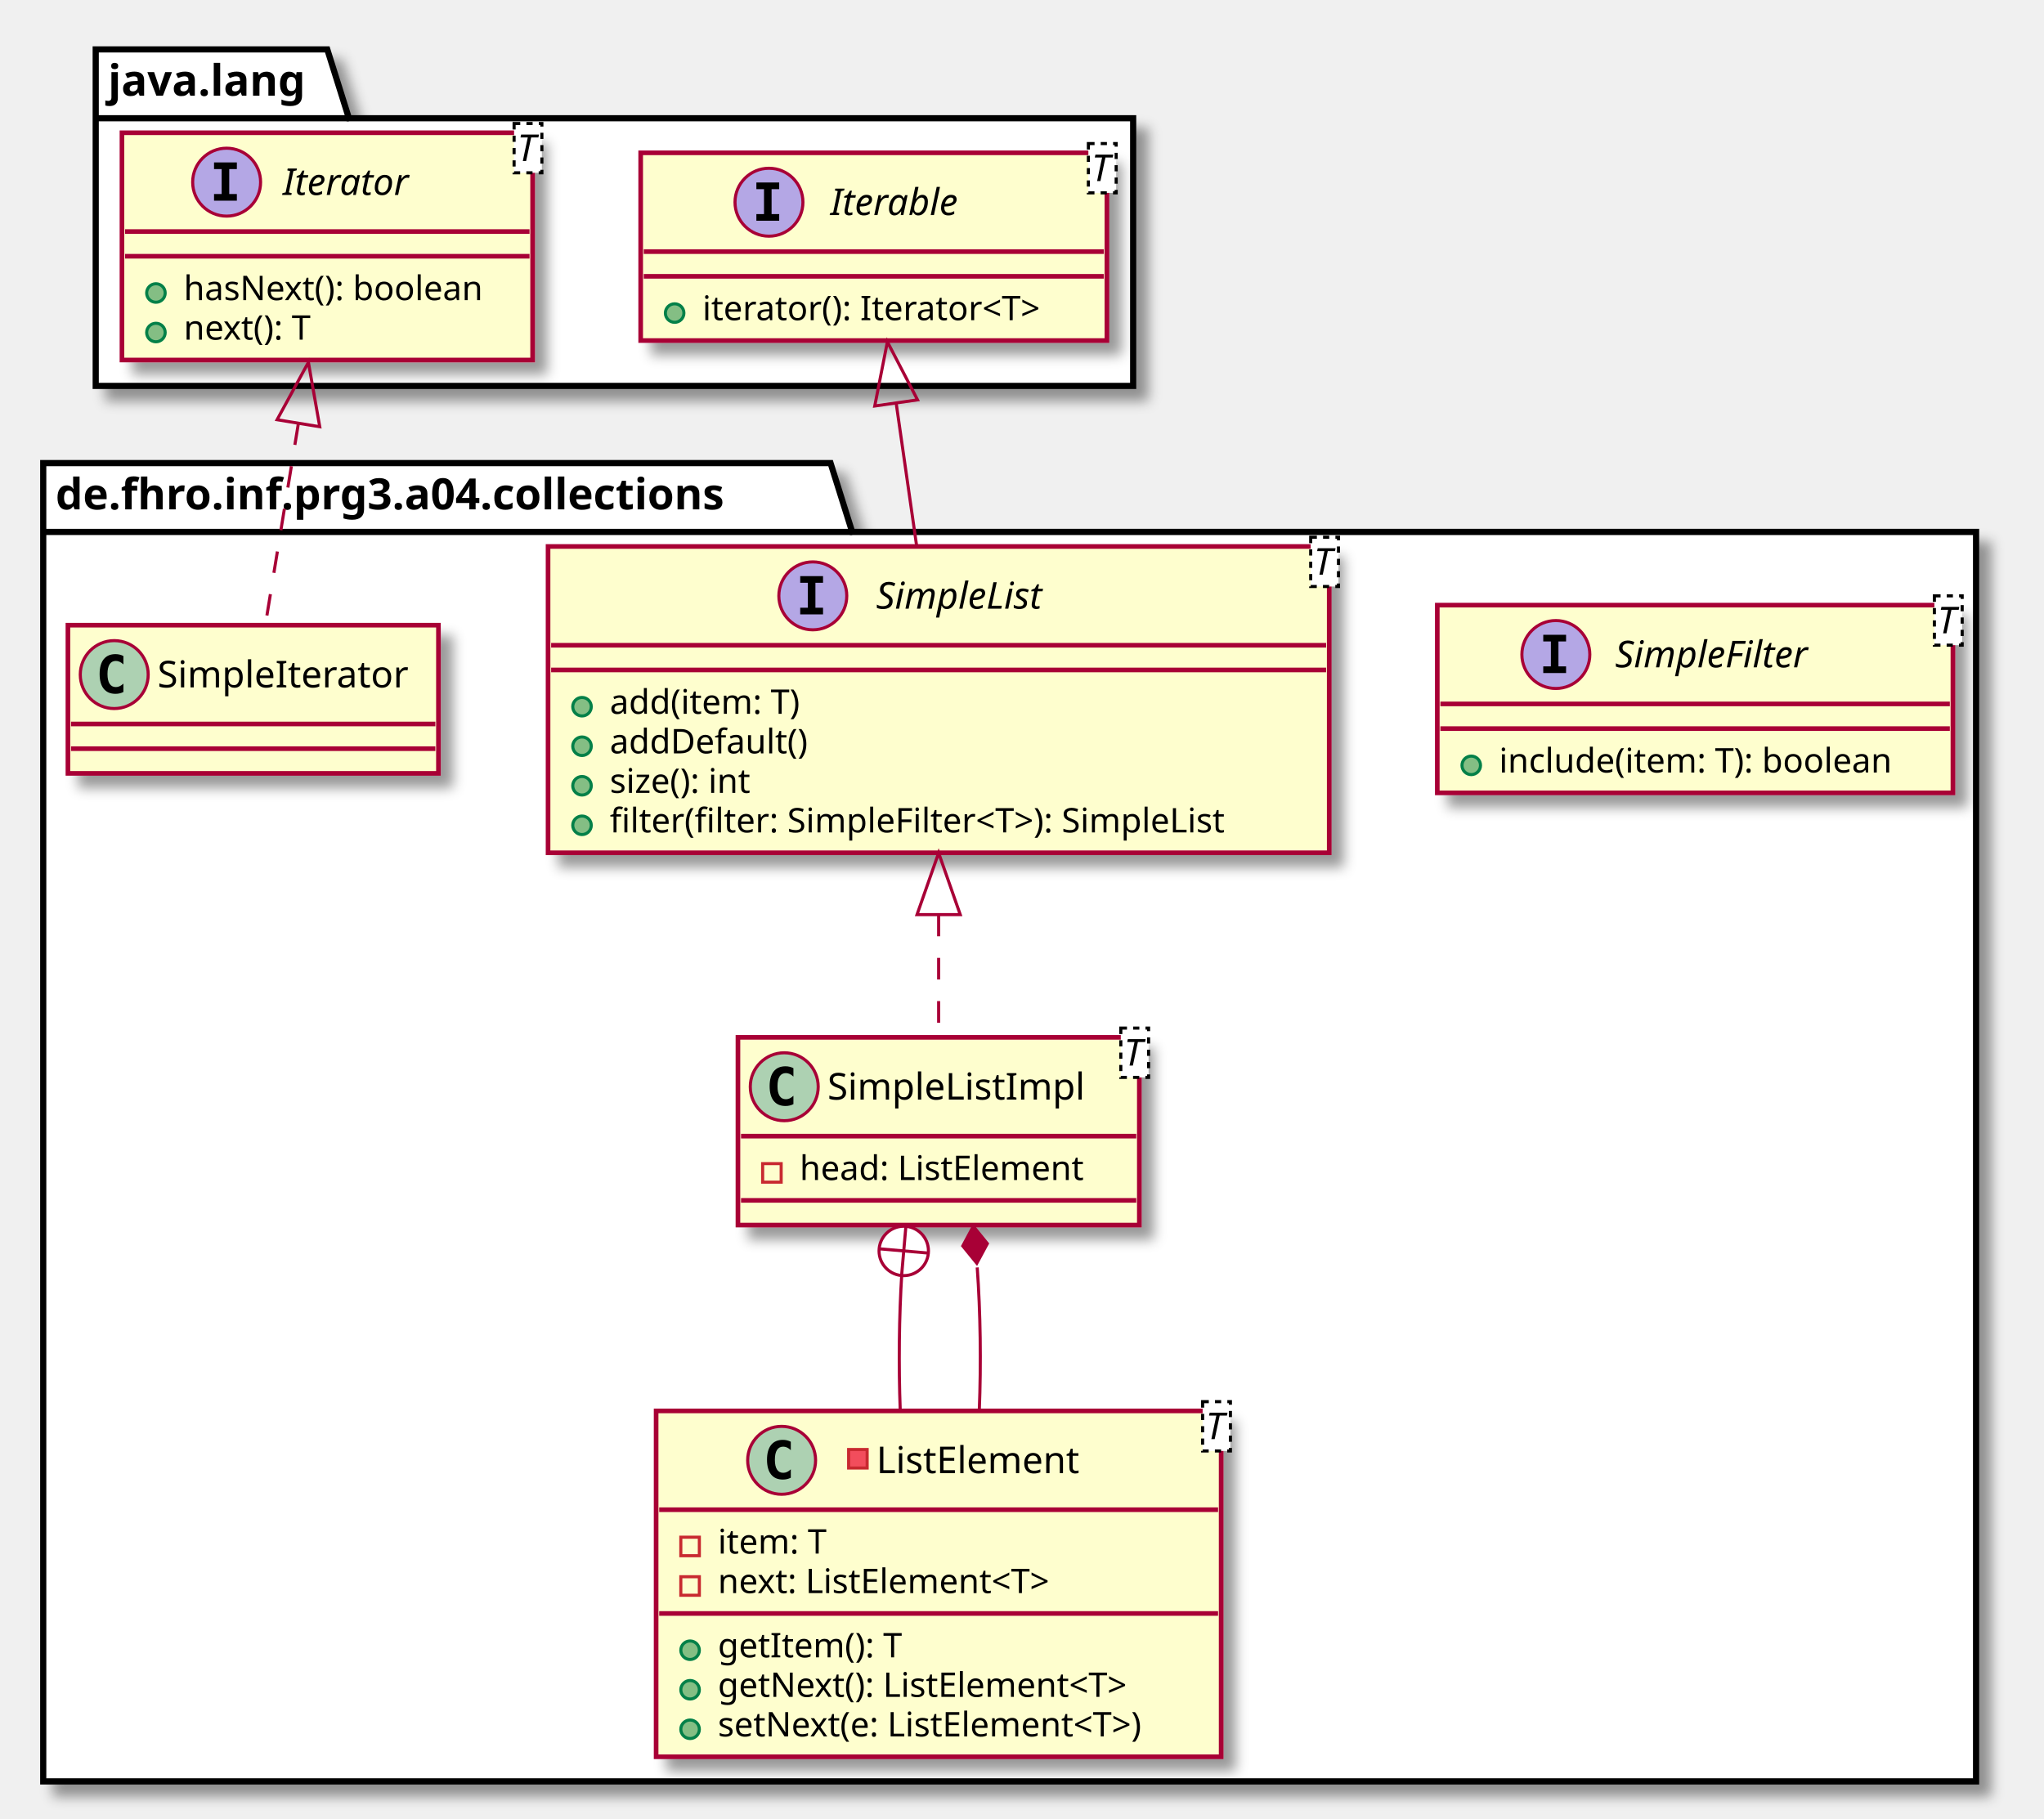
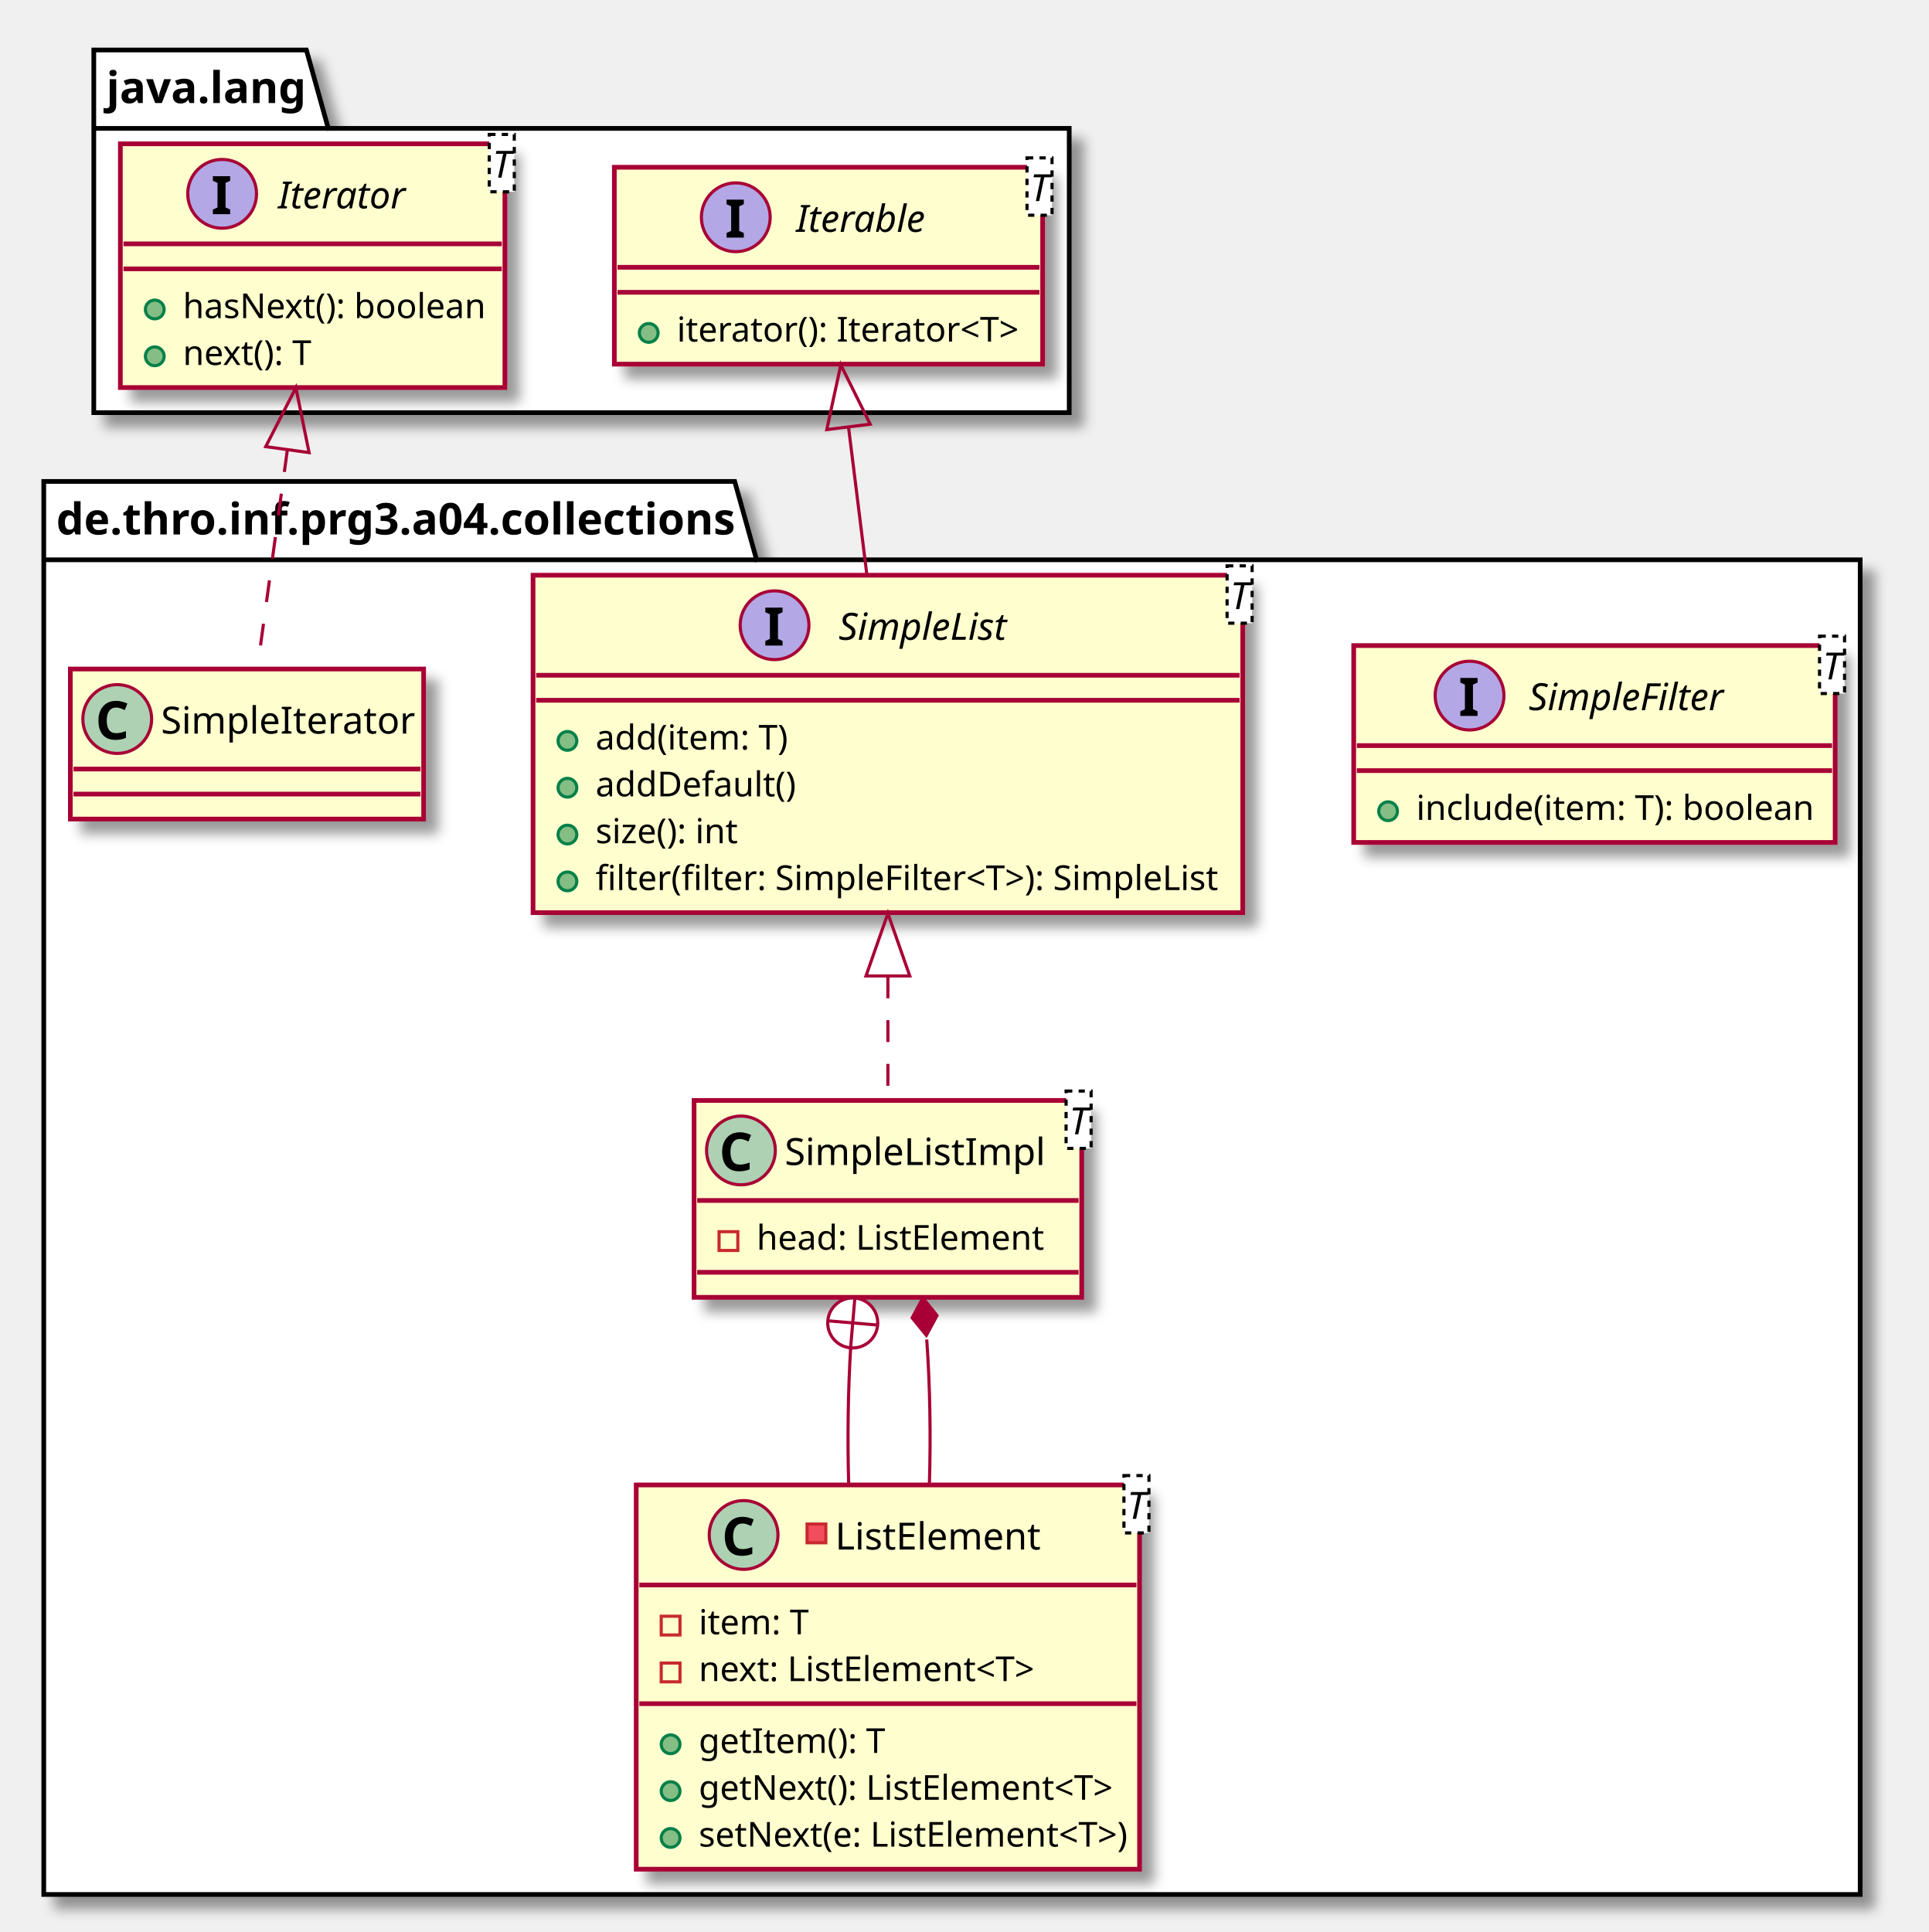
- <svg xmlns="http://www.w3.org/2000/svg" contentScriptType="application/ecmascript" contentStyleType="text/css" height="589px" preserveAspectRatio="none" style="width:662px;height:589px;" version="1.1" viewBox="0 0 662 589" width="662px" zoomAndPan="magnify">
+ <svg xmlns="http://www.w3.org/2000/svg" contentScriptType="application/ecmascript" contentStyleType="text/css" height="618px" preserveAspectRatio="none" style="width:617px;height:618px;" version="1.1" viewBox="0 0 617 618" width="617px" zoomAndPan="magnify">
  <defs>
-     <filter height="300%" id="f1jgfa3gpjq6vl" width="300%" x="-1" y="-1">
+     <filter height="300%" id="f3kp80q90g8u5" width="300%" x="-1" y="-1">
      <feGaussianBlur result="blurOut" stdDeviation="2.0" />
      <feColorMatrix in="blurOut" result="blurOut2" type="matrix" values="0 0 0 0 0 0 0 0 0 0 0 0 0 0 0 0 0 0 .4 0" />
      <feOffset dx="4.0" dy="4.0" in="blurOut2" result="blurOut3" />
      <feBlend in="SourceGraphic" in2="blurOut3" mode="normal" />
    </filter>
  </defs>
  <g>
-     <polygon fill="#FFFFFF" filter="url(#f1jgfa3gpjq6vl)" points="31,16,106,16,113,38.297,367,38.297,367,125,31,125,31,16" style="stroke: #000000; stroke-width: 2.0;" />
-     <line style="stroke: #000000; stroke-width: 2.0;" x1="31" x2="113" y1="38.297" y2="38.297" />
-     <text fill="#000000" font-family="sans-serif" font-size="14" font-weight="bold" lengthAdjust="spacingAndGlyphs" textLength="69" x="35" y="30.995">java.lang</text>
-     <polygon fill="#FFFFFF" filter="url(#f1jgfa3gpjq6vl)" points="14,150,269,150,276,172.297,640,172.297,640,577,14,577,14,150" style="stroke: #000000; stroke-width: 2.0;" />
-     <line style="stroke: #000000; stroke-width: 2.0;" x1="14" x2="276" y1="172.297" y2="172.297" />
-     <text fill="#000000" font-family="sans-serif" font-size="14" font-weight="bold" lengthAdjust="spacingAndGlyphs" textLength="249" x="18" y="164.995">de.fhro.inf.prg3.a04.collections</text>
-     <rect fill="#FEFECE" filter="url(#f1jgfa3gpjq6vl)" height="60.805" id="Iterable" style="stroke: #A80036; stroke-width: 1.5;" width="151" x="207.5" y="49.5" />
-     <ellipse cx="249.05" cy="65.5" fill="#B4A7E5" rx="11" ry="11" style="stroke: #A80036; stroke-width: 1.0;" />
-     <path d="M244.972,61.266 L244.972,59.109 L252.363,59.109 L252.363,61.266 L249.894,61.266 L249.894,69.344 L252.363,69.344 L252.363,71.5 L244.972,71.5 L244.972,69.344 L247.441,69.344 L247.441,61.266 L244.972,61.266 Z " />
-     <text fill="#000000" font-family="sans-serif" font-size="12" font-style="italic" lengthAdjust="spacingAndGlyphs" textLength="49" x="268.95" y="69.654">Iterable</text>
-     <rect fill="#FFFFFF" height="15.969" style="stroke: #000000; stroke-width: 1.0; stroke-dasharray: 2.0,2.0;" width="9" x="352.5" y="46.5" />
-     <text fill="#000000" font-family="sans-serif" font-size="12" font-style="italic" lengthAdjust="spacingAndGlyphs" textLength="7" x="353.5" y="58.639">T</text>
-     <line style="stroke: #A80036; stroke-width: 1.5;" x1="208.5" x2="357.5" y1="81.5" y2="81.5" />
-     <line style="stroke: #A80036; stroke-width: 1.5;" x1="208.5" x2="357.5" y1="89.5" y2="89.5" />
-     <ellipse cx="218.5" cy="101.402" fill="#84BE84" rx="3" ry="3" style="stroke: #038048; stroke-width: 1.0;" />
-     <text fill="#000000" font-family="sans-serif" font-size="11" lengthAdjust="spacingAndGlyphs" textLength="125" x="227.5" y="103.71">iterator(): Iterator&lt;T&gt;</text>
-     <rect fill="#FEFECE" filter="url(#f1jgfa3gpjq6vl)" height="73.609" id="Iterator" style="stroke: #A80036; stroke-width: 1.5;" width="133" x="39.5" y="43" />
-     <ellipse cx="73.4" cy="59" fill="#B4A7E5" rx="11" ry="11" style="stroke: #A80036; stroke-width: 1.0;" />
-     <path d="M69.322,54.766 L69.322,52.609 L76.713,52.609 L76.713,54.766 L74.244,54.766 L74.244,62.844 L76.713,62.844 L76.713,65 L69.322,65 L69.322,62.844 L71.791,62.844 L71.791,54.766 L69.322,54.766 Z " />
-     <text fill="#000000" font-family="sans-serif" font-size="12" font-style="italic" lengthAdjust="spacingAndGlyphs" textLength="48" x="91.6" y="63.154">Iterator</text>
-     <rect fill="#FFFFFF" height="15.969" style="stroke: #000000; stroke-width: 1.0; stroke-dasharray: 2.0,2.0;" width="9" x="166.5" y="40" />
-     <text fill="#000000" font-family="sans-serif" font-size="12" font-style="italic" lengthAdjust="spacingAndGlyphs" textLength="7" x="167.5" y="52.139">T</text>
-     <line style="stroke: #A80036; stroke-width: 1.5;" x1="40.5" x2="171.5" y1="75" y2="75" />
-     <line style="stroke: #A80036; stroke-width: 1.5;" x1="40.5" x2="171.5" y1="83" y2="83" />
-     <ellipse cx="50.5" cy="94.902" fill="#84BE84" rx="3" ry="3" style="stroke: #038048; stroke-width: 1.0;" />
-     <text fill="#000000" font-family="sans-serif" font-size="11" lengthAdjust="spacingAndGlyphs" textLength="107" x="59.5" y="97.21">hasNext(): boolean</text>
-     <ellipse cx="50.5" cy="107.707" fill="#84BE84" rx="3" ry="3" style="stroke: #038048; stroke-width: 1.0;" />
-     <text fill="#000000" font-family="sans-serif" font-size="11" lengthAdjust="spacingAndGlyphs" textLength="47" x="59.5" y="110.015">next(): T</text>
-     <rect fill="#FEFECE" filter="url(#f1jgfa3gpjq6vl)" height="60.805" id="SimpleFilter" style="stroke: #A80036; stroke-width: 1.5;" width="167" x="465.5" y="196" />
-     <ellipse cx="503.9" cy="212" fill="#B4A7E5" rx="11" ry="11" style="stroke: #A80036; stroke-width: 1.0;" />
-     <path d="M499.822,207.766 L499.822,205.609 L507.212,205.609 L507.212,207.766 L504.744,207.766 L504.744,215.844 L507.212,215.844 L507.212,218 L499.822,218 L499.822,215.844 L502.291,215.844 L502.291,207.766 L499.822,207.766 Z " />
-     <text fill="#000000" font-family="sans-serif" font-size="12" font-style="italic" lengthAdjust="spacingAndGlyphs" textLength="72" x="523.1" y="216.154">SimpleFilter</text>
-     <rect fill="#FFFFFF" height="15.969" style="stroke: #000000; stroke-width: 1.0; stroke-dasharray: 2.0,2.0;" width="9" x="626.5" y="193" />
-     <text fill="#000000" font-family="sans-serif" font-size="12" font-style="italic" lengthAdjust="spacingAndGlyphs" textLength="7" x="627.5" y="205.139">T</text>
-     <line style="stroke: #A80036; stroke-width: 1.5;" x1="466.5" x2="631.5" y1="228" y2="228" />
-     <line style="stroke: #A80036; stroke-width: 1.5;" x1="466.5" x2="631.5" y1="236" y2="236" />
-     <ellipse cx="476.5" cy="247.902" fill="#84BE84" rx="3" ry="3" style="stroke: #038048; stroke-width: 1.0;" />
-     <text fill="#000000" font-family="sans-serif" font-size="11" lengthAdjust="spacingAndGlyphs" textLength="141" x="485.5" y="250.21">include(item: T): boolean</text>
-     <rect fill="#FEFECE" filter="url(#f1jgfa3gpjq6vl)" height="99.219" id="SimpleList" style="stroke: #A80036; stroke-width: 1.5;" width="253" x="177.5" y="177" />
-     <ellipse cx="263.25" cy="193" fill="#B4A7E5" rx="11" ry="11" style="stroke: #A80036; stroke-width: 1.0;" />
-     <path d="M259.172,188.766 L259.172,186.609 L266.562,186.609 L266.562,188.766 L264.094,188.766 L264.094,196.844 L266.562,196.844 L266.562,199 L259.172,199 L259.172,196.844 L261.641,196.844 L261.641,188.766 L259.172,188.766 Z " />
-     <text fill="#000000" font-family="sans-serif" font-size="12" font-style="italic" lengthAdjust="spacingAndGlyphs" textLength="62" x="283.75" y="197.154">SimpleList</text>
-     <rect fill="#FFFFFF" height="15.969" style="stroke: #000000; stroke-width: 1.0; stroke-dasharray: 2.0,2.0;" width="9" x="424.5" y="174" />
-     <text fill="#000000" font-family="sans-serif" font-size="12" font-style="italic" lengthAdjust="spacingAndGlyphs" textLength="7" x="425.5" y="186.139">T</text>
-     <line style="stroke: #A80036; stroke-width: 1.5;" x1="178.5" x2="429.5" y1="209" y2="209" />
-     <line style="stroke: #A80036; stroke-width: 1.5;" x1="178.5" x2="429.5" y1="217" y2="217" />
-     <ellipse cx="188.5" cy="228.902" fill="#84BE84" rx="3" ry="3" style="stroke: #038048; stroke-width: 1.0;" />
-     <text fill="#000000" font-family="sans-serif" font-size="11" lengthAdjust="spacingAndGlyphs" textLength="69" x="197.5" y="231.21">add(item: T)</text>
-     <ellipse cx="188.5" cy="241.707" fill="#84BE84" rx="3" ry="3" style="stroke: #038048; stroke-width: 1.0;" />
-     <text fill="#000000" font-family="sans-serif" font-size="11" lengthAdjust="spacingAndGlyphs" textLength="69" x="197.5" y="244.015">addDefault()</text>
-     <ellipse cx="188.5" cy="254.512" fill="#84BE84" rx="3" ry="3" style="stroke: #038048; stroke-width: 1.0;" />
-     <text fill="#000000" font-family="sans-serif" font-size="11" lengthAdjust="spacingAndGlyphs" textLength="52" x="197.5" y="256.82">size(): int</text>
-     <ellipse cx="188.5" cy="267.316" fill="#84BE84" rx="3" ry="3" style="stroke: #038048; stroke-width: 1.0;" />
-     <text fill="#000000" font-family="sans-serif" font-size="11" lengthAdjust="spacingAndGlyphs" textLength="227" x="197.5" y="269.625">filter(filter: SimpleFilter&lt;T&gt;): SimpleList</text>
-     <rect fill="#FEFECE" filter="url(#f1jgfa3gpjq6vl)" height="60.805" id="SimpleListImpl" style="stroke: #A80036; stroke-width: 1.5;" width="130" x="239" y="336" />
-     <ellipse cx="254" cy="352" fill="#ADD1B2" rx="11" ry="11" style="stroke: #A80036; stroke-width: 1.0;" />
-     <path d="M256.969,357.641 Q256.391,357.938 255.75,358.086 Q255.109,358.234 254.406,358.234 Q251.906,358.234 250.586,356.586 Q249.266,354.938 249.266,351.812 Q249.266,348.688 250.586,347.031 Q251.906,345.375 254.406,345.375 Q255.109,345.375 255.758,345.531 Q256.406,345.688 256.969,345.984 L256.969,348.703 Q256.344,348.125 255.75,347.852 Q255.156,347.578 254.531,347.578 Q253.188,347.578 252.5,348.648 Q251.812,349.719 251.812,351.812 Q251.812,353.906 252.5,354.977 Q253.188,356.047 254.531,356.047 Q255.156,356.047 255.75,355.773 Q256.344,355.5 256.969,354.922 L256.969,357.641 Z " />
-     <text fill="#000000" font-family="sans-serif" font-size="12" lengthAdjust="spacingAndGlyphs" textLength="87" x="268" y="356.154">SimpleListImpl</text>
-     <rect fill="#FFFFFF" height="15.969" style="stroke: #000000; stroke-width: 1.0; stroke-dasharray: 2.0,2.0;" width="9" x="363" y="333" />
-     <text fill="#000000" font-family="sans-serif" font-size="12" font-style="italic" lengthAdjust="spacingAndGlyphs" textLength="7" x="364" y="345.139">T</text>
-     <line style="stroke: #A80036; stroke-width: 1.5;" x1="240" x2="368" y1="368" y2="368" />
-     <rect fill="none" height="6" style="stroke: #C82930; stroke-width: 1.0;" width="6" x="247" y="376.902" />
-     <text fill="#000000" font-family="sans-serif" font-size="11" lengthAdjust="spacingAndGlyphs" textLength="102" x="259" y="382.21">head: ListElement</text>
-     <line style="stroke: #A80036; stroke-width: 1.5;" x1="240" x2="368" y1="388.805" y2="388.805" />
-     <rect fill="#FEFECE" filter="url(#f1jgfa3gpjq6vl)" height="48" id="SimpleIterator" style="stroke: #A80036; stroke-width: 1.5;" width="120" x="22" y="202.5" />
-     <ellipse cx="37" cy="218.5" fill="#ADD1B2" rx="11" ry="11" style="stroke: #A80036; stroke-width: 1.0;" />
-     <path d="M39.969,224.141 Q39.391,224.438 38.75,224.586 Q38.109,224.734 37.406,224.734 Q34.906,224.734 33.586,223.086 Q32.266,221.438 32.266,218.312 Q32.266,215.188 33.586,213.531 Q34.906,211.875 37.406,211.875 Q38.109,211.875 38.758,212.031 Q39.406,212.188 39.969,212.484 L39.969,215.203 Q39.344,214.625 38.75,214.352 Q38.156,214.078 37.531,214.078 Q36.188,214.078 35.5,215.148 Q34.812,216.219 34.812,218.312 Q34.812,220.406 35.5,221.477 Q36.188,222.547 37.531,222.547 Q38.156,222.547 38.75,222.273 Q39.344,222 39.969,221.422 L39.969,224.141 Z " />
-     <text fill="#000000" font-family="sans-serif" font-size="12" lengthAdjust="spacingAndGlyphs" textLength="88" x="51" y="222.654">SimpleIterator</text>
-     <line style="stroke: #A80036; stroke-width: 1.5;" x1="23" x2="141" y1="234.5" y2="234.5" />
-     <line style="stroke: #A80036; stroke-width: 1.5;" x1="23" x2="141" y1="242.5" y2="242.5" />
-     <rect fill="#FEFECE" filter="url(#f1jgfa3gpjq6vl)" height="112.023" id="ListElement" style="stroke: #A80036; stroke-width: 1.5;" width="183" x="212.5" y="457" />
-     <ellipse cx="253.15" cy="473" fill="#ADD1B2" rx="11" ry="11" style="stroke: #A80036; stroke-width: 1.0;" />
-     <path d="M256.119,478.641 Q255.541,478.938 254.9,479.086 Q254.259,479.234 253.556,479.234 Q251.056,479.234 249.736,477.586 Q248.416,475.938 248.416,472.812 Q248.416,469.688 249.736,468.031 Q251.056,466.375 253.556,466.375 Q254.259,466.375 254.908,466.531 Q255.556,466.688 256.119,466.984 L256.119,469.703 Q255.494,469.125 254.9,468.852 Q254.306,468.578 253.681,468.578 Q252.338,468.578 251.65,469.648 Q250.963,470.719 250.963,472.812 Q250.963,474.906 251.65,475.977 Q252.338,477.047 253.681,477.047 Q254.306,477.047 254.9,476.773 Q255.494,476.5 256.119,475.922 L256.119,478.641 Z " />
-     <rect fill="#F24D5C" height="6" style="stroke: #C82930; stroke-width: 1.0;" width="6" x="274.85" y="469.5" />
-     <text fill="#000000" font-family="sans-serif" font-size="12" lengthAdjust="spacingAndGlyphs" textLength="72" x="283.85" y="477.154">ListElement</text>
-     <rect fill="#FFFFFF" height="15.969" style="stroke: #000000; stroke-width: 1.0; stroke-dasharray: 2.0,2.0;" width="9" x="389.5" y="454" />
-     <text fill="#000000" font-family="sans-serif" font-size="12" font-style="italic" lengthAdjust="spacingAndGlyphs" textLength="7" x="390.5" y="466.139">T</text>
-     <line style="stroke: #A80036; stroke-width: 1.5;" x1="213.5" x2="394.5" y1="489" y2="489" />
-     <rect fill="none" height="6" style="stroke: #C82930; stroke-width: 1.0;" width="6" x="220.5" y="497.902" />
-     <text fill="#000000" font-family="sans-serif" font-size="11" lengthAdjust="spacingAndGlyphs" textLength="40" x="232.5" y="503.21">item: T</text>
-     <rect fill="none" height="6" style="stroke: #C82930; stroke-width: 1.0;" width="6" x="220.5" y="510.707" />
-     <text fill="#000000" font-family="sans-serif" font-size="11" lengthAdjust="spacingAndGlyphs" textLength="123" x="232.5" y="516.015">next: ListElement&lt;T&gt;</text>
-     <line style="stroke: #A80036; stroke-width: 1.5;" x1="213.5" x2="394.5" y1="522.609" y2="522.609" />
-     <ellipse cx="223.5" cy="534.512" fill="#84BE84" rx="3" ry="3" style="stroke: #038048; stroke-width: 1.0;" />
-     <text fill="#000000" font-family="sans-serif" font-size="11" lengthAdjust="spacingAndGlyphs" textLength="66" x="232.5" y="536.82">getItem(): T</text>
-     <ellipse cx="223.5" cy="547.316" fill="#84BE84" rx="3" ry="3" style="stroke: #038048; stroke-width: 1.0;" />
-     <text fill="#000000" font-family="sans-serif" font-size="11" lengthAdjust="spacingAndGlyphs" textLength="150" x="232.5" y="549.625">getNext(): ListElement&lt;T&gt;</text>
-     <ellipse cx="223.5" cy="560.121" fill="#84BE84" rx="3" ry="3" style="stroke: #038048; stroke-width: 1.0;" />
-     <text fill="#000000" font-family="sans-serif" font-size="11" lengthAdjust="spacingAndGlyphs" textLength="157" x="232.5" y="562.429">setNext(e: ListElement&lt;T&gt;)</text>
-     <path d="M290.256,130.619 C292.399,145.568 294.742,161.912 296.876,176.803 " fill="none" id="Iterable-SimpleList" style="stroke: #A80036; stroke-width: 1.0;" />
-     <polygon fill="none" points="283.311,131.502,287.402,110.711,297.169,129.516,283.311,131.502" style="stroke: #A80036; stroke-width: 1.0;" />
-     <path d="M304,296.262 C304,310.096 304,323.943 304,335.641 " fill="none" id="SimpleList-SimpleListImpl" style="stroke: #A80036; stroke-width: 1.0; stroke-dasharray: 7.0,7.0;" />
-     <polygon fill="none" points="297,296.253,304,276.253,311,296.253,297,296.253" style="stroke: #A80036; stroke-width: 1.0;" />
-     <path d="M96.632,137.187 C92.939,159.729 88.896,184.405 85.998,202.096 " fill="none" id="Iterator-SimpleIterator" style="stroke: #A80036; stroke-width: 1.0; stroke-dasharray: 7.0,7.0;" />
-     <polygon fill="none" points="89.74,135.952,99.882,117.347,103.556,138.216,89.74,135.952" style="stroke: #A80036; stroke-width: 1.0;" />
-     <path d="M292.079,412.337 C291.186,426.453 291.014,442.157 291.565,456.881 " fill="none" id="SimpleListImpl-ListElement" style="stroke: #A80036; stroke-width: 1.0;" />
-     <ellipse cx="292.702" cy="405.181" fill="#FFFFFF" rx="8" ry="8" style="stroke: #A80036; stroke-width: 1.0;" />
-     <line style="stroke: #A80036; stroke-width: 1.0;" x1="292.008" x2="293.395" y1="413.151" y2="397.211" />
-     <line style="stroke: #A80036; stroke-width: 1.0;" x1="284.732" x2="300.671" y1="404.488" y2="405.874" />
-     <path d="M317.166,456.881 C317.775,441.523 317.551,425.101 316.496,410.525 " fill="none" id="ListElement-SimpleListImpl" style="stroke: #A80036; stroke-width: 1.0;" />
-     <polygon fill="#A80036" points="315.229,397.211,311.815,403.563,316.366,409.157,319.779,402.805,315.229,397.211" style="stroke: #A80036; stroke-width: 1.0;" />
+     <polygon fill="#FFFFFF" filter="url(#f3kp80q90g8u5)" points="30,16,98,16,105,41.068,342,41.068,342,132,30,132,30,16" style="stroke: #000000; stroke-width: 1.5;" />
+     <line style="stroke: #000000; stroke-width: 1.5;" x1="30" x2="105" y1="41.068" y2="41.068" />
+     <text fill="#000000" font-family="sans-serif" font-size="14" font-weight="bold" lengthAdjust="spacingAndGlyphs" textLength="62" x="34" y="32.966">java.lang</text>
+     <polygon fill="#FFFFFF" filter="url(#f3kp80q90g8u5)" points="14,154,235,154,242,179.068,595,179.068,595,606,14,606,14,154" style="stroke: #000000; stroke-width: 1.5;" />
+     <line style="stroke: #000000; stroke-width: 1.5;" x1="14" x2="242" y1="179.068" y2="179.068" />
+     <text fill="#000000" font-family="sans-serif" font-size="14" font-weight="bold" lengthAdjust="spacingAndGlyphs" textLength="215" x="18" y="170.966">de.thro.inf.prg3.a04.collections</text>
+     <rect fill="#FEFECE" filter="url(#f3kp80q90g8u5)" height="62.982" id="Iterable" style="stroke: #A80036; stroke-width: 1.5;" width="137" x="196.5" y="53.5" />
+     <ellipse cx="235.35" cy="69.5" fill="#B4A7E5" rx="11" ry="11" style="stroke: #A80036; stroke-width: 1.0;" />
+     <path d="M237.912,76 L232.397,76 L232.397,74.531 L233.866,73.859 L233.866,66 L232.397,65.328 L232.397,63.859 L237.912,63.859 L237.912,65.328 L236.444,66 L236.444,73.859 L237.912,74.531 L237.912,76 Z " />
+     <text fill="#000000" font-family="sans-serif" font-size="12" font-style="italic" lengthAdjust="spacingAndGlyphs" textLength="42" x="254.65" y="74.156">Iterable</text>
+     <rect fill="#FFFFFF" height="18.344" style="stroke: #000000; stroke-width: 1.0; stroke-dasharray: 2.0,2.0;" width="8" x="328.5" y="50.5" />
+     <text fill="#000000" font-family="sans-serif" font-size="12" font-style="italic" lengthAdjust="spacingAndGlyphs" textLength="6" x="329.5" y="64.328">T</text>
+     <line style="stroke: #A80036; stroke-width: 1.5;" x1="197.5" x2="332.5" y1="85.5" y2="85.5" />
+     <line style="stroke: #A80036; stroke-width: 1.5;" x1="197.5" x2="332.5" y1="93.5" y2="93.5" />
+     <ellipse cx="207.5" cy="106.491" fill="#84BE84" rx="3" ry="3" style="stroke: #038048; stroke-width: 1.0;" />
+     <text fill="#000000" font-family="sans-serif" font-size="11" lengthAdjust="spacingAndGlyphs" textLength="111" x="216.5" y="109.259">iterator(): Iterator&lt;T&gt;</text>
+     <rect fill="#FEFECE" filter="url(#f3kp80q90g8u5)" height="77.964" id="Iterator" style="stroke: #A80036; stroke-width: 1.5;" width="123" x="38.5" y="46" />
+     <ellipse cx="71.05" cy="62" fill="#B4A7E5" rx="11" ry="11" style="stroke: #A80036; stroke-width: 1.0;" />
+     <path d="M73.612,68.5 L68.097,68.5 L68.097,67.031 L69.566,66.359 L69.566,58.5 L68.097,57.828 L68.097,56.359 L73.612,56.359 L73.612,57.828 L72.144,58.5 L72.144,66.359 L73.612,67.031 L73.612,68.5 Z " />
+     <text fill="#000000" font-family="sans-serif" font-size="12" font-style="italic" lengthAdjust="spacingAndGlyphs" textLength="42" x="88.95" y="66.656">Iterator</text>
+     <rect fill="#FFFFFF" height="18.344" style="stroke: #000000; stroke-width: 1.0; stroke-dasharray: 2.0,2.0;" width="8" x="156.5" y="43" />
+     <text fill="#000000" font-family="sans-serif" font-size="12" font-style="italic" lengthAdjust="spacingAndGlyphs" textLength="6" x="157.5" y="56.828">T</text>
+     <line style="stroke: #A80036; stroke-width: 1.5;" x1="39.5" x2="160.5" y1="78" y2="78" />
+     <line style="stroke: #A80036; stroke-width: 1.5;" x1="39.5" x2="160.5" y1="86" y2="86" />
+     <ellipse cx="49.5" cy="98.991" fill="#84BE84" rx="3" ry="3" style="stroke: #038048; stroke-width: 1.0;" />
+     <text fill="#000000" font-family="sans-serif" font-size="11" lengthAdjust="spacingAndGlyphs" textLength="97" x="58.5" y="101.759">hasNext(): boolean</text>
+     <ellipse cx="49.5" cy="113.973" fill="#84BE84" rx="3" ry="3" style="stroke: #038048; stroke-width: 1.0;" />
+     <text fill="#000000" font-family="sans-serif" font-size="11" lengthAdjust="spacingAndGlyphs" textLength="41" x="58.5" y="116.741">next(): T</text>
+     <rect fill="#FEFECE" filter="url(#f3kp80q90g8u5)" height="62.982" id="SimpleFilter" style="stroke: #A80036; stroke-width: 1.5;" width="154" x="433" y="206.5" />
+     <ellipse cx="470.05" cy="222.5" fill="#B4A7E5" rx="11" ry="11" style="stroke: #A80036; stroke-width: 1.0;" />
+     <path d="M472.613,229 L467.097,229 L467.097,227.531 L468.566,226.859 L468.566,219 L467.097,218.328 L467.097,216.859 L472.613,216.859 L472.613,218.328 L471.144,219 L471.144,226.859 L472.613,227.531 L472.613,229 Z " />
+     <text fill="#000000" font-family="sans-serif" font-size="12" font-style="italic" lengthAdjust="spacingAndGlyphs" textLength="63" x="488.95" y="227.156">SimpleFilter</text>
+     <rect fill="#FFFFFF" height="18.344" style="stroke: #000000; stroke-width: 1.0; stroke-dasharray: 2.0,2.0;" width="8" x="582" y="203.5" />
+     <text fill="#000000" font-family="sans-serif" font-size="12" font-style="italic" lengthAdjust="spacingAndGlyphs" textLength="6" x="583" y="217.328">T</text>
+     <line style="stroke: #A80036; stroke-width: 1.5;" x1="434" x2="586" y1="238.5" y2="238.5" />
+     <line style="stroke: #A80036; stroke-width: 1.5;" x1="434" x2="586" y1="246.5" y2="246.5" />
+     <ellipse cx="444" cy="259.491" fill="#84BE84" rx="3" ry="3" style="stroke: #038048; stroke-width: 1.0;" />
+     <text fill="#000000" font-family="sans-serif" font-size="11" lengthAdjust="spacingAndGlyphs" textLength="128" x="453" y="262.259">include(item: T): boolean</text>
+     <rect fill="#FEFECE" filter="url(#f3kp80q90g8u5)" height="107.928" id="SimpleList" style="stroke: #A80036; stroke-width: 1.5;" width="227" x="170.5" y="184" />
+     <ellipse cx="247.75" cy="200" fill="#B4A7E5" rx="11" ry="11" style="stroke: #A80036; stroke-width: 1.0;" />
+     <path d="M250.312,206.5 L244.797,206.5 L244.797,205.031 L246.266,204.359 L246.266,196.5 L244.797,195.828 L244.797,194.359 L250.312,194.359 L250.312,195.828 L248.844,196.5 L248.844,204.359 L250.312,205.031 L250.312,206.5 Z " />
+     <text fill="#000000" font-family="sans-serif" font-size="12" font-style="italic" lengthAdjust="spacingAndGlyphs" textLength="54" x="268.25" y="204.656">SimpleList</text>
+     <rect fill="#FFFFFF" height="18.344" style="stroke: #000000; stroke-width: 1.0; stroke-dasharray: 2.0,2.0;" width="8" x="392.5" y="181" />
+     <text fill="#000000" font-family="sans-serif" font-size="12" font-style="italic" lengthAdjust="spacingAndGlyphs" textLength="6" x="393.5" y="194.828">T</text>
+     <line style="stroke: #A80036; stroke-width: 1.5;" x1="171.5" x2="396.5" y1="216" y2="216" />
+     <line style="stroke: #A80036; stroke-width: 1.5;" x1="171.5" x2="396.5" y1="224" y2="224" />
+     <ellipse cx="181.5" cy="236.991" fill="#84BE84" rx="3" ry="3" style="stroke: #038048; stroke-width: 1.0;" />
+     <text fill="#000000" font-family="sans-serif" font-size="11" lengthAdjust="spacingAndGlyphs" textLength="61" x="190.5" y="239.759">add(item: T)</text>
+     <ellipse cx="181.5" cy="251.973" fill="#84BE84" rx="3" ry="3" style="stroke: #038048; stroke-width: 1.0;" />
+     <text fill="#000000" font-family="sans-serif" font-size="11" lengthAdjust="spacingAndGlyphs" textLength="64" x="190.5" y="254.741">addDefault()</text>
+     <ellipse cx="181.5" cy="266.955" fill="#84BE84" rx="3" ry="3" style="stroke: #038048; stroke-width: 1.0;" />
+     <text fill="#000000" font-family="sans-serif" font-size="11" lengthAdjust="spacingAndGlyphs" textLength="45" x="190.5" y="269.723">size(): int</text>
+     <ellipse cx="181.5" cy="281.937" fill="#84BE84" rx="3" ry="3" style="stroke: #038048; stroke-width: 1.0;" />
+     <text fill="#000000" font-family="sans-serif" font-size="11" lengthAdjust="spacingAndGlyphs" textLength="201" x="190.5" y="284.705">filter(filter: SimpleFilter&lt;T&gt;): SimpleList</text>
+     <rect fill="#FEFECE" filter="url(#f3kp80q90g8u5)" height="62.982" id="SimpleListImpl" style="stroke: #A80036; stroke-width: 1.5;" width="124" x="222" y="352" />
+     <ellipse cx="237" cy="368" fill="#ADD1B2" rx="11" ry="11" style="stroke: #A80036; stroke-width: 1.0;" />
+     <path d="M236.688,364.328 Q235.203,364.328 234.422,365.438 Q233.641,366.547 233.641,368.469 Q233.641,370.406 234.359,371.469 Q235.078,372.531 236.688,372.531 Q237.406,372.531 238.156,372.359 Q238.906,372.188 239.781,371.875 L239.781,374.047 Q238.969,374.359 238.188,374.516 Q237.406,374.672 236.438,374.672 Q234.562,374.672 233.352,373.898 Q232.141,373.125 231.562,371.719 Q230.984,370.312 230.984,368.453 Q230.984,366.609 231.648,365.203 Q232.312,363.797 233.578,362.992 Q234.844,362.188 236.688,362.188 Q237.578,362.188 238.492,362.422 Q239.406,362.656 240.234,363.047 L239.406,365.141 Q238.719,364.812 238.031,364.57 Q237.344,364.328 236.688,364.328 Z " />
+     <text fill="#000000" font-family="sans-serif" font-size="12" lengthAdjust="spacingAndGlyphs" textLength="82" x="251" y="372.656">SimpleListImpl</text>
+     <rect fill="#FFFFFF" height="18.344" style="stroke: #000000; stroke-width: 1.0; stroke-dasharray: 2.0,2.0;" width="8" x="341" y="349" />
+     <text fill="#000000" font-family="sans-serif" font-size="12" font-style="italic" lengthAdjust="spacingAndGlyphs" textLength="6" x="342" y="362.828">T</text>
+     <line style="stroke: #A80036; stroke-width: 1.5;" x1="223" x2="345" y1="384" y2="384" />
+     <rect fill="none" height="6" style="stroke: #C82930; stroke-width: 1.0;" width="6" x="230" y="393.991" />
+     <text fill="#000000" font-family="sans-serif" font-size="11" lengthAdjust="spacingAndGlyphs" textLength="92" x="242" y="399.759">head: ListElement</text>
+     <line style="stroke: #A80036; stroke-width: 1.5;" x1="223" x2="345" y1="406.982" y2="406.982" />
+     <rect fill="#FEFECE" filter="url(#f3kp80q90g8u5)" height="48" id="SimpleIterator" style="stroke: #A80036; stroke-width: 1.5;" width="113" x="22.5" y="214" />
+     <ellipse cx="37.5" cy="230" fill="#ADD1B2" rx="11" ry="11" style="stroke: #A80036; stroke-width: 1.0;" />
+     <path d="M37.188,226.328 Q35.703,226.328 34.922,227.438 Q34.141,228.547 34.141,230.469 Q34.141,232.406 34.859,233.469 Q35.578,234.531 37.188,234.531 Q37.906,234.531 38.656,234.359 Q39.406,234.188 40.281,233.875 L40.281,236.047 Q39.469,236.359 38.688,236.516 Q37.906,236.672 36.938,236.672 Q35.062,236.672 33.852,235.898 Q32.641,235.125 32.062,233.719 Q31.484,232.312 31.484,230.453 Q31.484,228.609 32.148,227.203 Q32.812,225.797 34.078,224.992 Q35.344,224.188 37.188,224.188 Q38.078,224.188 38.992,224.422 Q39.906,224.656 40.734,225.047 L39.906,227.141 Q39.219,226.812 38.531,226.57 Q37.844,226.328 37.188,226.328 Z " />
+     <text fill="#000000" font-family="sans-serif" font-size="12" lengthAdjust="spacingAndGlyphs" textLength="81" x="51.5" y="234.656">SimpleIterator</text>
+     <line style="stroke: #A80036; stroke-width: 1.5;" x1="23.5" x2="134.5" y1="246" y2="246" />
+     <line style="stroke: #A80036; stroke-width: 1.5;" x1="23.5" x2="134.5" y1="254" y2="254" />
+     <rect fill="#FEFECE" filter="url(#f3kp80q90g8u5)" height="122.909" id="ListElement" style="stroke: #A80036; stroke-width: 1.5;" width="161" x="203.5" y="475" />
+     <ellipse cx="237.85" cy="491" fill="#ADD1B2" rx="11" ry="11" style="stroke: #A80036; stroke-width: 1.0;" />
+     <path d="M237.537,487.328 Q236.053,487.328 235.272,488.438 Q234.491,489.547 234.491,491.469 Q234.491,493.406 235.209,494.469 Q235.928,495.531 237.537,495.531 Q238.256,495.531 239.006,495.359 Q239.756,495.188 240.631,494.875 L240.631,497.047 Q239.819,497.359 239.037,497.516 Q238.256,497.672 237.287,497.672 Q235.412,497.672 234.202,496.898 Q232.991,496.125 232.412,494.719 Q231.834,493.312 231.834,491.453 Q231.834,489.609 232.498,488.203 Q233.162,486.797 234.428,485.992 Q235.694,485.188 237.537,485.188 Q238.428,485.188 239.342,485.422 Q240.256,485.656 241.084,486.047 L240.256,488.141 Q239.569,487.812 238.881,487.57 Q238.194,487.328 237.537,487.328 Z " />
+     <rect fill="#F24D5C" height="6" style="stroke: #C82930; stroke-width: 1.0;" width="6" x="258.15" y="487.5" />
+     <text fill="#000000" font-family="sans-serif" font-size="12" lengthAdjust="spacingAndGlyphs" textLength="65" x="267.15" y="495.656">ListElement</text>
+     <rect fill="#FFFFFF" height="18.344" style="stroke: #000000; stroke-width: 1.0; stroke-dasharray: 2.0,2.0;" width="8" x="359.5" y="472" />
+     <text fill="#000000" font-family="sans-serif" font-size="12" font-style="italic" lengthAdjust="spacingAndGlyphs" textLength="6" x="360.5" y="485.828">T</text>
+     <line style="stroke: #A80036; stroke-width: 1.5;" x1="204.5" x2="363.5" y1="507" y2="507" />
+     <rect fill="none" height="6" style="stroke: #C82930; stroke-width: 1.0;" width="6" x="211.5" y="516.991" />
+     <text fill="#000000" font-family="sans-serif" font-size="11" lengthAdjust="spacingAndGlyphs" textLength="35" x="223.5" y="522.759">item: T</text>
+     <rect fill="none" height="6" style="stroke: #C82930; stroke-width: 1.0;" width="6" x="211.5" y="531.973" />
+     <text fill="#000000" font-family="sans-serif" font-size="11" lengthAdjust="spacingAndGlyphs" textLength="107" x="223.5" y="537.741">next: ListElement&lt;T&gt;</text>
+     <line style="stroke: #A80036; stroke-width: 1.5;" x1="204.5" x2="363.5" y1="544.964" y2="544.964" />
+     <ellipse cx="214.5" cy="557.955" fill="#84BE84" rx="3" ry="3" style="stroke: #038048; stroke-width: 1.0;" />
+     <text fill="#000000" font-family="sans-serif" font-size="11" lengthAdjust="spacingAndGlyphs" textLength="59" x="223.5" y="560.723">getItem(): T</text>
+     <ellipse cx="214.5" cy="572.937" fill="#84BE84" rx="3" ry="3" style="stroke: #038048; stroke-width: 1.0;" />
+     <text fill="#000000" font-family="sans-serif" font-size="11" lengthAdjust="spacingAndGlyphs" textLength="131" x="223.5" y="575.705">getNext(): ListElement&lt;T&gt;</text>
+     <ellipse cx="214.5" cy="587.918" fill="#84BE84" rx="3" ry="3" style="stroke: #038048; stroke-width: 1.0;" />
+     <text fill="#000000" font-family="sans-serif" font-size="11" lengthAdjust="spacingAndGlyphs" textLength="135" x="223.5" y="590.687">setNext(e: ListElement&lt;T&gt;)</text>
+     <path d="M271.403,136.56 C273.288,151.74 275.356,168.392 277.261,183.737 " fill="none" id="Iterable-SimpleList" style="stroke: #A80036; stroke-width: 1.0;" />
+     <polygon fill="none" points="264.455,137.412,268.937,116.702,278.348,135.687,264.455,137.412" style="stroke: #A80036; stroke-width: 1.0;" />
+     <path d="M284,312.319 C284,326.188 284,339.982 284,351.682 " fill="none" id="SimpleList-SimpleListImpl" style="stroke: #A80036; stroke-width: 1.0; stroke-dasharray: 7.0,7.0;" />
+     <polygon fill="none" points="277,312.179,284,292.179,291,312.179,277,312.179" style="stroke: #A80036; stroke-width: 1.0;" />
+     <path d="M91.897,144.036 C88.56,168.349 84.882,195.149 82.31,213.883 " fill="none" id="Iterator-SimpleIterator" style="stroke: #A80036; stroke-width: 1.0; stroke-dasharray: 7.0,7.0;" />
+     <polygon fill="none" points="84.992,142.867,94.647,124.004,98.862,144.77,84.992,142.867" style="stroke: #A80036; stroke-width: 1.0;" />
+     <path d="M272.147,430.272 C271.256,444.329 271.029,459.971 271.466,474.836 " fill="none" id="SimpleListImpl-ListElement" style="stroke: #A80036; stroke-width: 1.0;" />
+     <ellipse cx="272.754" cy="423.173" fill="#FFFFFF" rx="8" ry="8" style="stroke: #A80036; stroke-width: 1.0;" />
+     <line style="stroke: #A80036; stroke-width: 1.0;" x1="272.073" x2="273.436" y1="431.144" y2="415.202" />
+     <line style="stroke: #A80036; stroke-width: 1.0;" x1="264.784" x2="280.725" y1="422.491" y2="423.854" />
+     <path d="M297.272,474.836 C297.754,459.331 297.472,442.982 296.424,428.467 " fill="none" id="ListElement-SimpleListImpl" style="stroke: #A80036; stroke-width: 1.0;" />
+     <polygon fill="#A80036" points="295.185,415.202,291.761,421.548,296.301,427.15,299.726,420.804,295.185,415.202" style="stroke: #A80036; stroke-width: 1.0;" />
  </g>
</svg>
